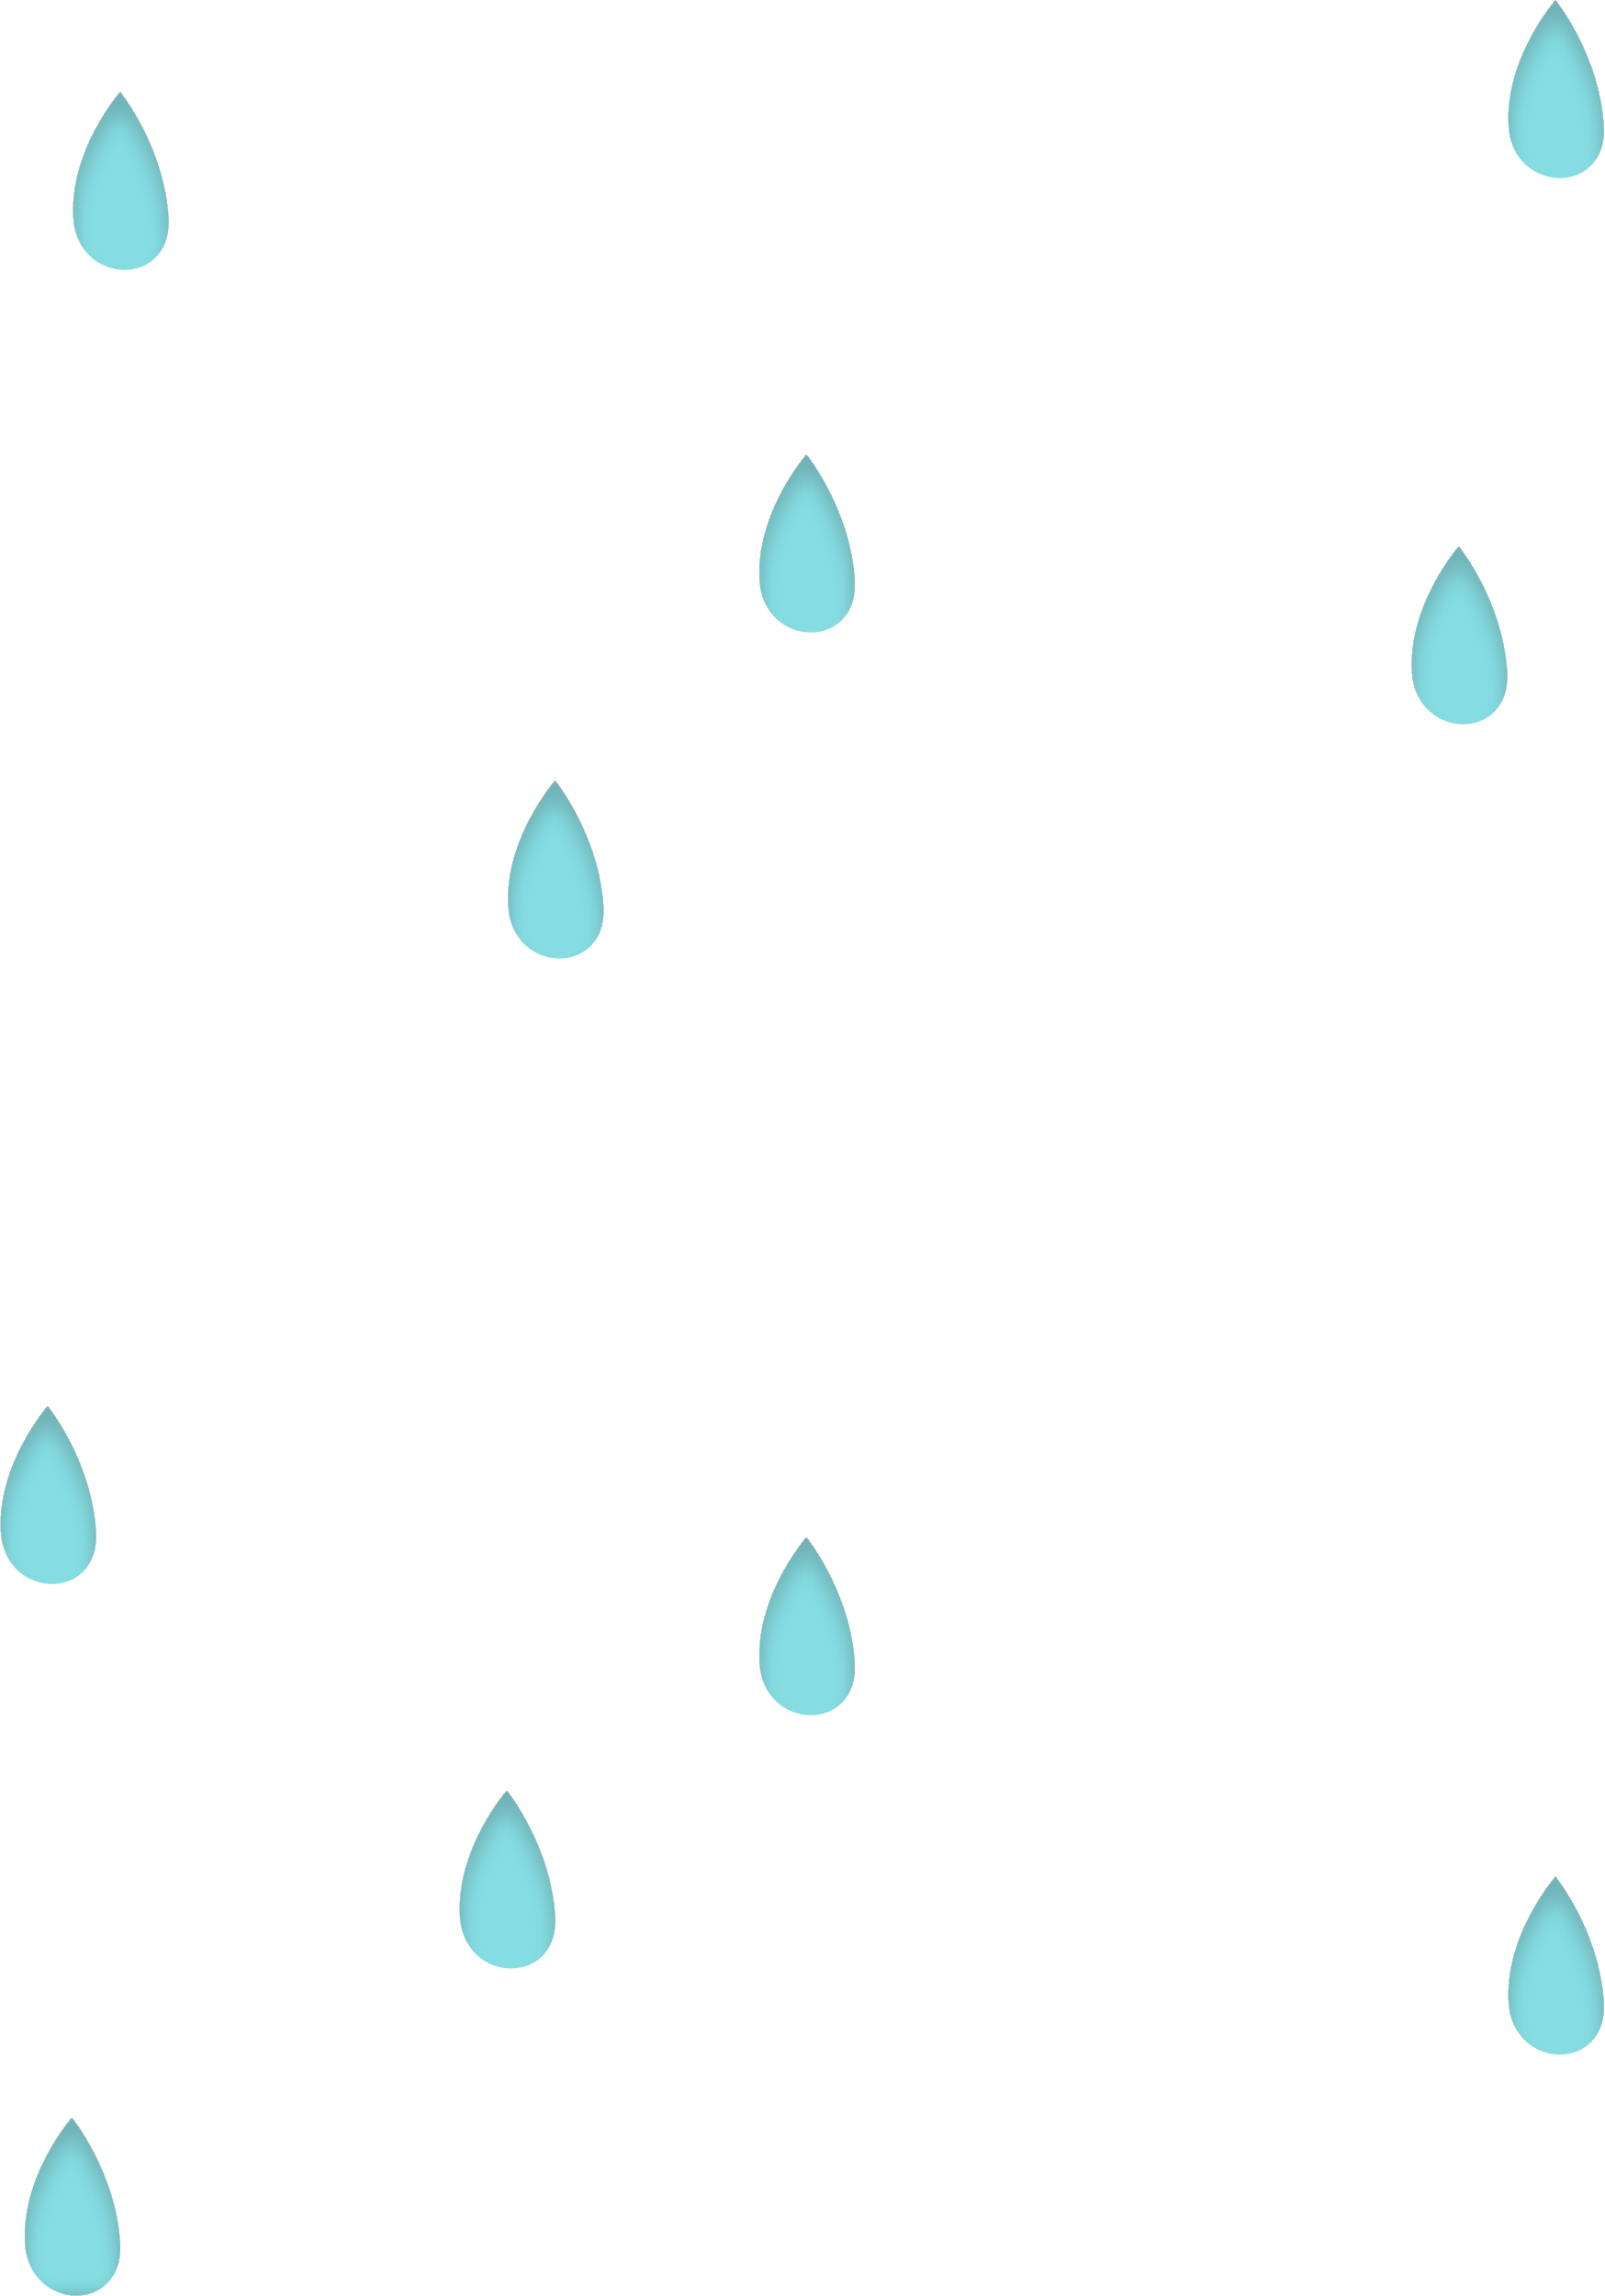
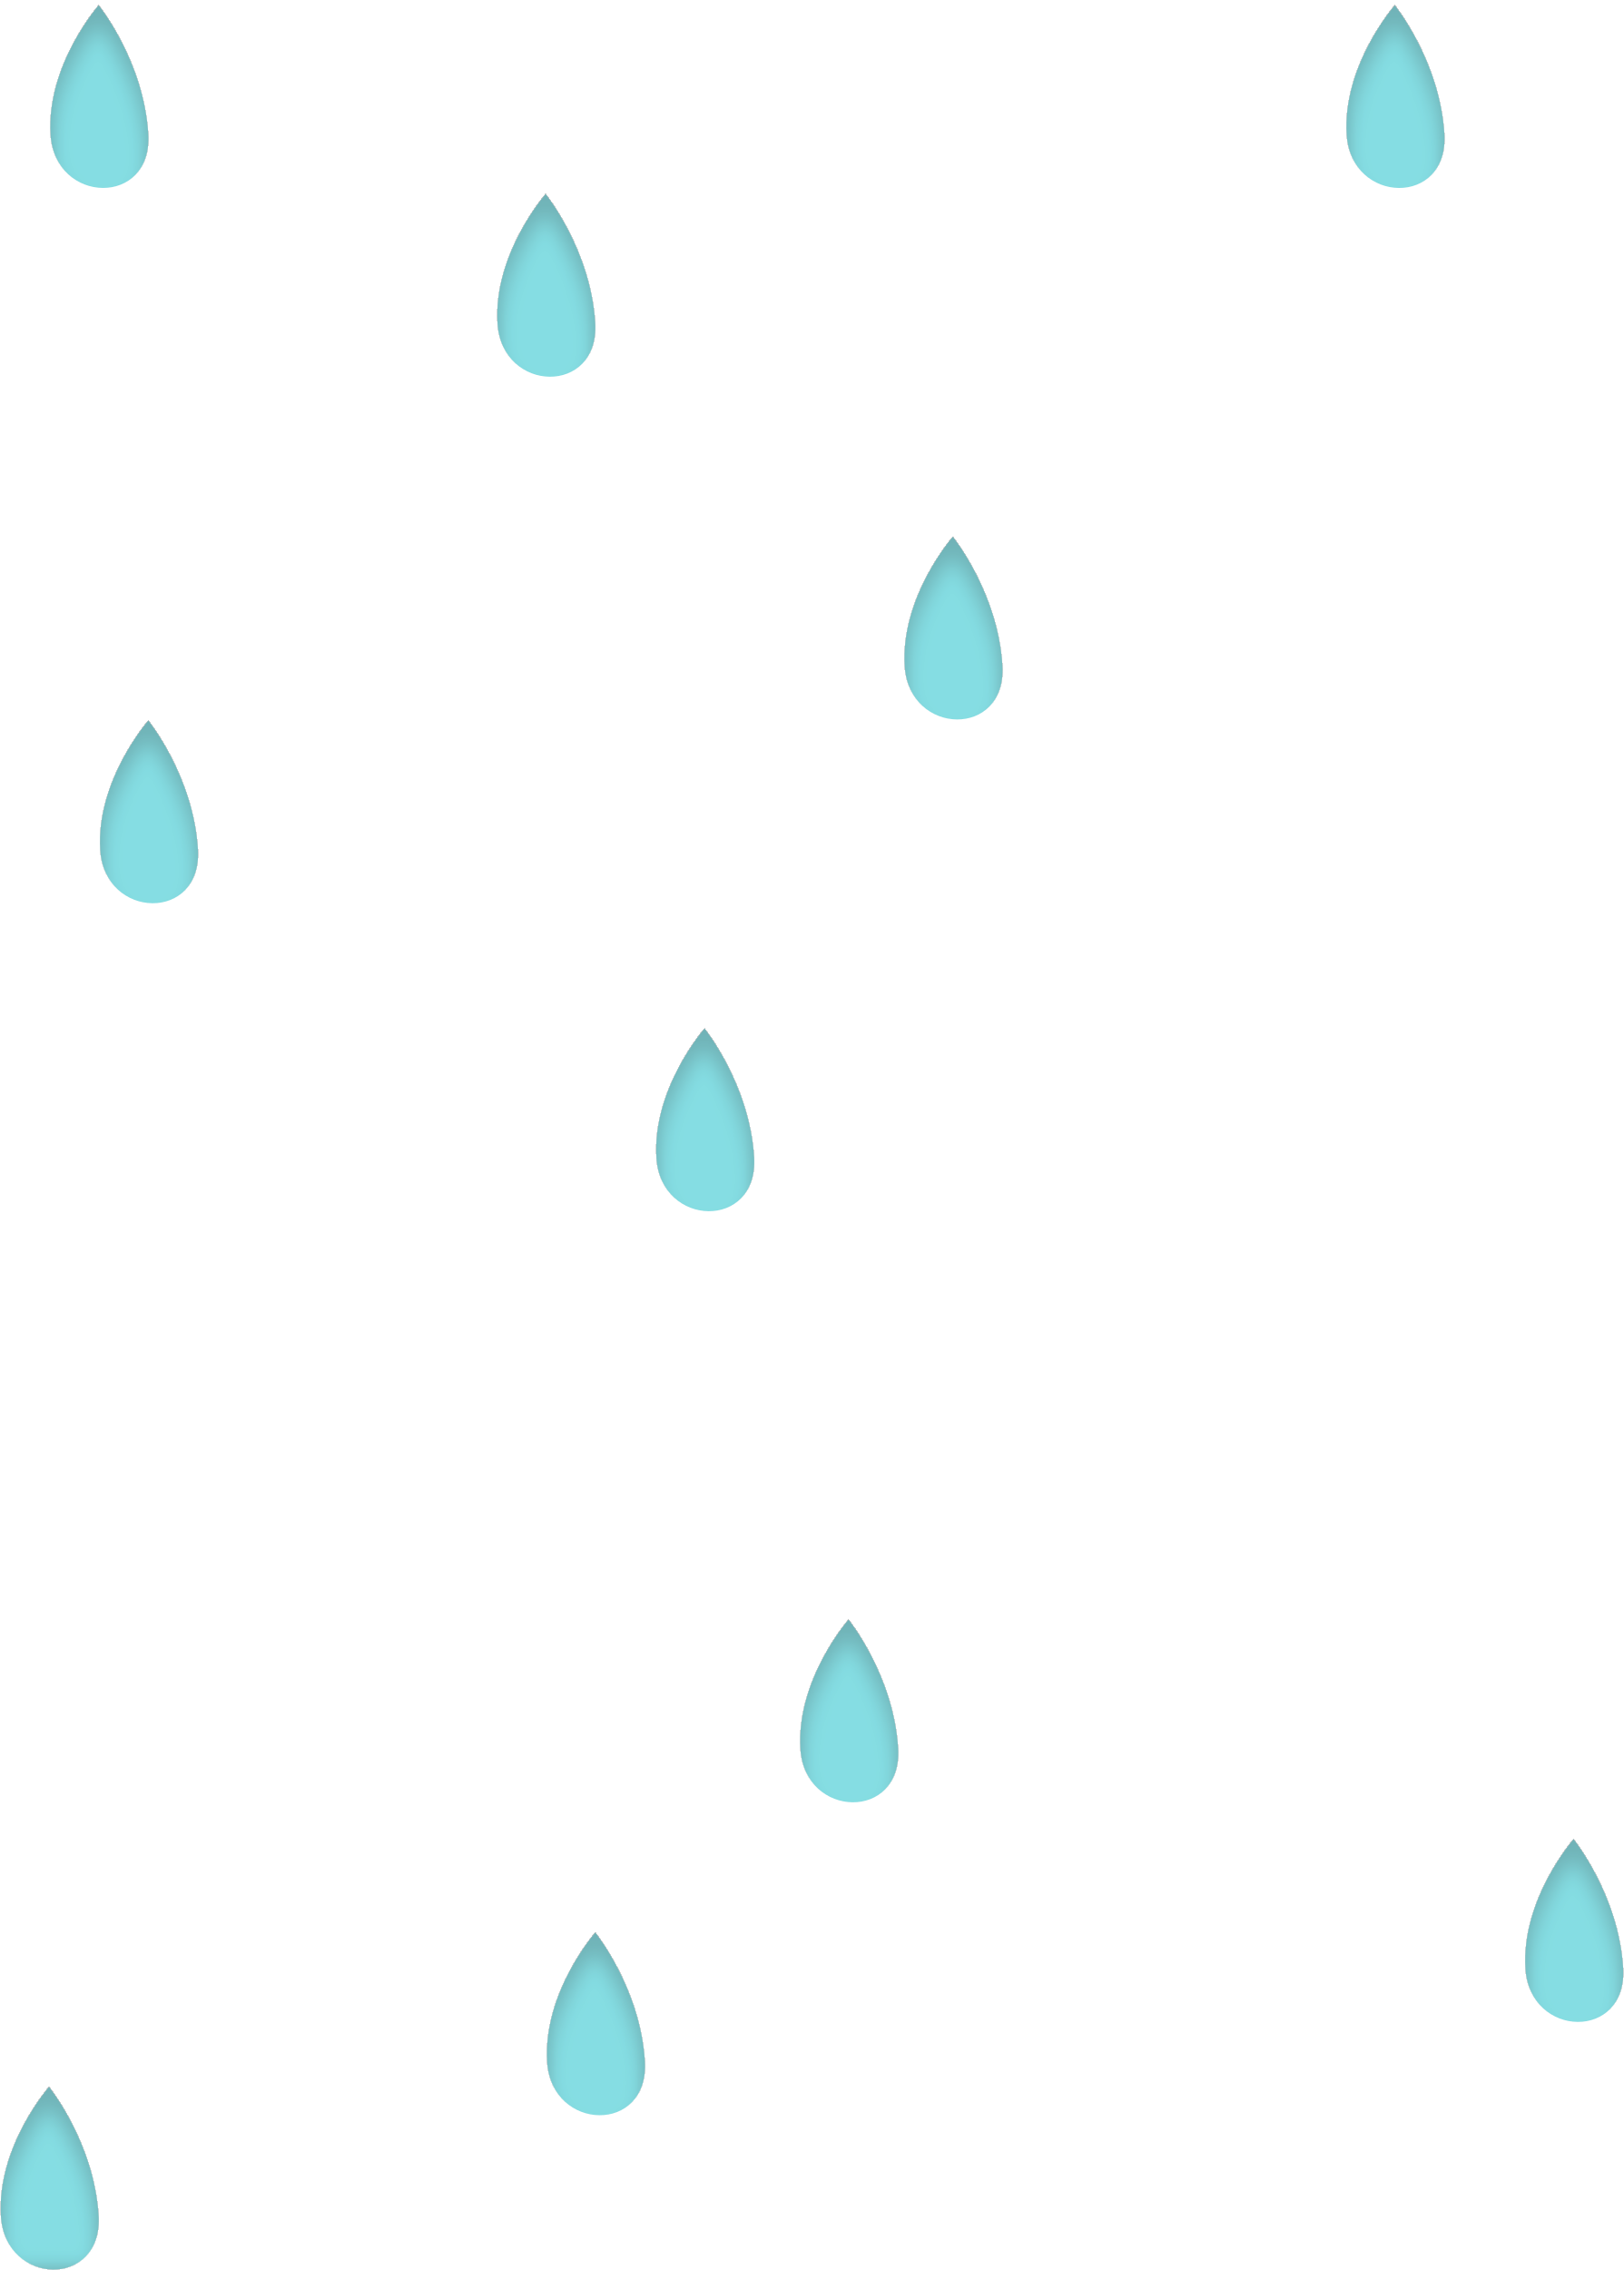
- <svg xmlns="http://www.w3.org/2000/svg" width="332" height="475" viewBox="0 0 332 475" fill="none">
+ <svg xmlns="http://www.w3.org/2000/svg" width="327" height="457" viewBox="0 0 327 457" fill="none">
  <g opacity="0.8" filter="url(#filter0_i)">
-     <path d="M24.873 19.075C24.873 19.075 33.956 30.275 34.852 44.979C35.748 59.683 16.072 59.172 15.192 45.138C14.312 31.104 24.873 19.075 24.873 19.075Z" fill="#66D5DC" />
+     <path d="M19.873 1.075C19.873 1.075 28.956 12.275 29.852 26.979C30.748 41.683 11.072 41.172 10.192 27.138C9.312 13.104 19.873 1.075 19.873 1.075Z" fill="#66D5DC" />
  </g>
  <g opacity="0.8" filter="url(#filter1_i)">
-     <path d="M14.873 438.153C14.873 438.153 23.956 449.353 24.852 464.057C25.748 478.761 6.072 478.25 5.192 464.216C4.312 450.182 14.873 438.153 14.873 438.153Z" fill="#66D5DC" />
+     <path d="M9.873 420.153C9.873 420.153 18.956 431.353 19.852 446.057C20.748 460.761 1.072 460.25 0.192 446.216C-0.688 432.182 9.873 420.153 9.873 420.153Z" fill="#66D5DC" />
  </g>
  <g opacity="0.8" filter="url(#filter2_i)">
-     <path d="M321.873 388.291C321.873 388.291 330.956 399.492 331.852 414.196C332.748 428.9 313.072 428.389 312.192 414.355C311.312 400.321 321.873 388.291 321.873 388.291Z" fill="#66D5DC" />
+     <path d="M316.873 370.291C316.873 370.291 325.956 381.492 326.852 396.196C327.748 410.9 308.072 410.389 307.192 396.355C306.312 382.321 316.873 370.291 316.873 370.291Z" fill="#66D5DC" />
  </g>
  <g opacity="0.8" filter="url(#filter3_i)">
-     <path d="M104.873 370.483C104.873 370.483 113.956 381.683 114.852 396.387C115.748 411.091 96.072 410.58 95.192 396.546C94.312 382.512 104.873 370.483 104.873 370.483Z" fill="#66D5DC" />
+     <path d="M119.873 389.079C119.873 389.079 128.956 400.28 129.852 414.984C130.748 429.688 111.072 429.177 110.192 415.143C109.312 401.109 119.873 389.079 119.873 389.079Z" fill="#66D5DC" />
  </g>
  <g opacity="0.8" filter="url(#filter4_i)">
-     <path d="M166.873 318.079C166.873 318.079 175.956 329.28 176.852 343.984C177.748 358.688 158.072 358.177 157.192 344.143C156.312 330.109 166.873 318.079 166.873 318.079Z" fill="#66D5DC" />
+     <path d="M170.873 326.079C170.873 326.079 179.956 337.28 180.852 351.984C181.748 366.688 162.072 366.177 161.192 352.143C160.312 338.109 170.873 326.079 170.873 326.079Z" fill="#66D5DC" />
  </g>
  <g opacity="0.8" filter="url(#filter5_i)">
-     <path d="M301.873 113.079C301.873 113.079 310.956 124.28 311.852 138.984C312.748 153.688 293.072 153.177 292.192 139.143C291.312 125.109 301.873 113.079 301.873 113.079Z" fill="#66D5DC" />
+     <path d="M141.873 207.079C141.873 207.079 150.956 218.28 151.852 232.984C152.748 247.688 133.072 247.177 132.192 233.143C131.312 219.109 141.873 207.079 141.873 207.079Z" fill="#66D5DC" />
  </g>
  <g opacity="0.8" filter="url(#filter6_i)">
-     <path d="M9.873 290.942C9.873 290.942 18.956 302.142 19.852 316.846C20.748 331.55 1.072 331.039 0.192 317.005C-0.688 302.971 9.873 290.942 9.873 290.942Z" fill="#66D5DC" />
+     <path d="M29.873 145.079C29.873 145.079 38.956 156.28 39.852 170.984C40.748 185.688 21.072 185.177 20.192 171.143C19.312 157.109 29.873 145.079 29.873 145.079Z" fill="#66D5DC" />
  </g>
  <g opacity="0.8" filter="url(#filter7_i)">
-     <path d="M114.873 161.537C114.873 161.537 123.956 172.738 124.852 187.442C125.748 202.146 106.072 201.635 105.192 187.601C104.312 173.567 114.873 161.537 114.873 161.537Z" fill="#66D5DC" />
+     <path d="M109.873 39.08C109.873 39.08 118.956 50.28 119.852 64.984C120.748 79.688 101.072 79.177 100.192 65.143C99.312 51.109 109.873 39.08 109.873 39.08Z" fill="#66D5DC" />
  </g>
  <g opacity="0.8" filter="url(#filter8_i)">
-     <path d="M321.873 0.079C321.873 0.079 330.956 11.28 331.852 25.984C332.748 40.688 313.072 40.177 312.192 26.143C311.312 12.109 321.873 0.079 321.873 0.079Z" fill="#66D5DC" />
+     <path d="M280.873 1.079C280.873 1.079 289.956 12.28 290.852 26.984C291.748 41.688 272.072 41.177 271.192 27.143C270.312 13.109 280.873 1.079 280.873 1.079Z" fill="#66D5DC" />
  </g>
  <g opacity="0.8" filter="url(#filter9_i)">
-     <path d="M166.873 94.079C166.873 94.079 175.956 105.28 176.852 119.984C177.748 134.688 158.072 134.177 157.192 120.143C156.312 106.109 166.873 94.079 166.873 94.079Z" fill="#66D5DC" />
+     <path d="M191.873 108.079C191.873 108.079 200.956 119.28 201.852 133.984C202.748 148.688 183.072 148.177 182.192 134.143C181.312 120.109 191.873 108.079 191.873 108.079Z" fill="#66D5DC" />
  </g>
  <defs>
-     <filter id="filter0_i" x="15.14" y="19.074" width="19.742" height="40.761" filterUnits="userSpaceOnUse" color-interpolation-filters="sRGB">
+     <filter id="filter0_i" x="10.14" y="1.074" width="19.742" height="40.761" filterUnits="userSpaceOnUse" color-interpolation-filters="sRGB">
      <feFlood flood-opacity="0" result="BackgroundImageFix" />
      <feBlend mode="normal" in="SourceGraphic" in2="BackgroundImageFix" result="shape" />
      <feColorMatrix in="SourceAlpha" type="matrix" values="0 0 0 0 0 0 0 0 0 0 0 0 0 0 0 0 0 0 127 0" result="hardAlpha" />
      <feOffset dy="4" />
      <feGaussianBlur stdDeviation="2" />
      <feComposite in2="hardAlpha" operator="arithmetic" k2="-1" k3="1" />
      <feColorMatrix type="matrix" values="0 0 0 0 0 0 0 0 0 0 0 0 0 0 0 0 0 0 0.25 0" />
      <feBlend mode="normal" in2="shape" result="effect1_innerShadow" />
    </filter>
-     <filter id="filter1_i" x="5.14" y="438.152" width="19.742" height="40.761" filterUnits="userSpaceOnUse" color-interpolation-filters="sRGB">
+     <filter id="filter1_i" x="0.14" y="420.152" width="19.742" height="40.761" filterUnits="userSpaceOnUse" color-interpolation-filters="sRGB">
      <feFlood flood-opacity="0" result="BackgroundImageFix" />
      <feBlend mode="normal" in="SourceGraphic" in2="BackgroundImageFix" result="shape" />
      <feColorMatrix in="SourceAlpha" type="matrix" values="0 0 0 0 0 0 0 0 0 0 0 0 0 0 0 0 0 0 127 0" result="hardAlpha" />
      <feOffset dy="4" />
      <feGaussianBlur stdDeviation="2" />
      <feComposite in2="hardAlpha" operator="arithmetic" k2="-1" k3="1" />
      <feColorMatrix type="matrix" values="0 0 0 0 0 0 0 0 0 0 0 0 0 0 0 0 0 0 0.25 0" />
      <feBlend mode="normal" in2="shape" result="effect1_innerShadow" />
    </filter>
-     <filter id="filter2_i" x="312.14" y="388.291" width="19.742" height="40.761" filterUnits="userSpaceOnUse" color-interpolation-filters="sRGB">
+     <filter id="filter2_i" x="307.14" y="370.291" width="19.742" height="40.761" filterUnits="userSpaceOnUse" color-interpolation-filters="sRGB">
      <feFlood flood-opacity="0" result="BackgroundImageFix" />
      <feBlend mode="normal" in="SourceGraphic" in2="BackgroundImageFix" result="shape" />
      <feColorMatrix in="SourceAlpha" type="matrix" values="0 0 0 0 0 0 0 0 0 0 0 0 0 0 0 0 0 0 127 0" result="hardAlpha" />
      <feOffset dy="4" />
      <feGaussianBlur stdDeviation="2" />
      <feComposite in2="hardAlpha" operator="arithmetic" k2="-1" k3="1" />
      <feColorMatrix type="matrix" values="0 0 0 0 0 0 0 0 0 0 0 0 0 0 0 0 0 0 0.25 0" />
      <feBlend mode="normal" in2="shape" result="effect1_innerShadow" />
    </filter>
-     <filter id="filter3_i" x="95.14" y="370.482" width="19.742" height="40.761" filterUnits="userSpaceOnUse" color-interpolation-filters="sRGB">
+     <filter id="filter3_i" x="110.14" y="389.079" width="19.742" height="40.761" filterUnits="userSpaceOnUse" color-interpolation-filters="sRGB">
      <feFlood flood-opacity="0" result="BackgroundImageFix" />
      <feBlend mode="normal" in="SourceGraphic" in2="BackgroundImageFix" result="shape" />
      <feColorMatrix in="SourceAlpha" type="matrix" values="0 0 0 0 0 0 0 0 0 0 0 0 0 0 0 0 0 0 127 0" result="hardAlpha" />
      <feOffset dy="4" />
      <feGaussianBlur stdDeviation="2" />
      <feComposite in2="hardAlpha" operator="arithmetic" k2="-1" k3="1" />
      <feColorMatrix type="matrix" values="0 0 0 0 0 0 0 0 0 0 0 0 0 0 0 0 0 0 0.25 0" />
      <feBlend mode="normal" in2="shape" result="effect1_innerShadow" />
    </filter>
-     <filter id="filter4_i" x="157.14" y="318.079" width="19.742" height="40.761" filterUnits="userSpaceOnUse" color-interpolation-filters="sRGB">
+     <filter id="filter4_i" x="161.14" y="326.079" width="19.742" height="40.761" filterUnits="userSpaceOnUse" color-interpolation-filters="sRGB">
      <feFlood flood-opacity="0" result="BackgroundImageFix" />
      <feBlend mode="normal" in="SourceGraphic" in2="BackgroundImageFix" result="shape" />
      <feColorMatrix in="SourceAlpha" type="matrix" values="0 0 0 0 0 0 0 0 0 0 0 0 0 0 0 0 0 0 127 0" result="hardAlpha" />
      <feOffset dy="4" />
      <feGaussianBlur stdDeviation="2" />
      <feComposite in2="hardAlpha" operator="arithmetic" k2="-1" k3="1" />
      <feColorMatrix type="matrix" values="0 0 0 0 0 0 0 0 0 0 0 0 0 0 0 0 0 0 0.25 0" />
      <feBlend mode="normal" in2="shape" result="effect1_innerShadow" />
    </filter>
-     <filter id="filter5_i" x="292.14" y="113.079" width="19.742" height="40.761" filterUnits="userSpaceOnUse" color-interpolation-filters="sRGB">
+     <filter id="filter5_i" x="132.14" y="207.079" width="19.742" height="40.761" filterUnits="userSpaceOnUse" color-interpolation-filters="sRGB">
      <feFlood flood-opacity="0" result="BackgroundImageFix" />
      <feBlend mode="normal" in="SourceGraphic" in2="BackgroundImageFix" result="shape" />
      <feColorMatrix in="SourceAlpha" type="matrix" values="0 0 0 0 0 0 0 0 0 0 0 0 0 0 0 0 0 0 127 0" result="hardAlpha" />
      <feOffset dy="4" />
      <feGaussianBlur stdDeviation="2" />
      <feComposite in2="hardAlpha" operator="arithmetic" k2="-1" k3="1" />
      <feColorMatrix type="matrix" values="0 0 0 0 0 0 0 0 0 0 0 0 0 0 0 0 0 0 0.25 0" />
      <feBlend mode="normal" in2="shape" result="effect1_innerShadow" />
    </filter>
-     <filter id="filter6_i" x="0.14" y="290.941" width="19.742" height="40.761" filterUnits="userSpaceOnUse" color-interpolation-filters="sRGB">
+     <filter id="filter6_i" x="20.14" y="145.079" width="19.742" height="40.761" filterUnits="userSpaceOnUse" color-interpolation-filters="sRGB">
      <feFlood flood-opacity="0" result="BackgroundImageFix" />
      <feBlend mode="normal" in="SourceGraphic" in2="BackgroundImageFix" result="shape" />
      <feColorMatrix in="SourceAlpha" type="matrix" values="0 0 0 0 0 0 0 0 0 0 0 0 0 0 0 0 0 0 127 0" result="hardAlpha" />
      <feOffset dy="4" />
      <feGaussianBlur stdDeviation="2" />
      <feComposite in2="hardAlpha" operator="arithmetic" k2="-1" k3="1" />
      <feColorMatrix type="matrix" values="0 0 0 0 0 0 0 0 0 0 0 0 0 0 0 0 0 0 0.25 0" />
      <feBlend mode="normal" in2="shape" result="effect1_innerShadow" />
    </filter>
-     <filter id="filter7_i" x="105.14" y="161.537" width="19.742" height="40.761" filterUnits="userSpaceOnUse" color-interpolation-filters="sRGB">
+     <filter id="filter7_i" x="100.14" y="39.079" width="19.742" height="40.761" filterUnits="userSpaceOnUse" color-interpolation-filters="sRGB">
      <feFlood flood-opacity="0" result="BackgroundImageFix" />
      <feBlend mode="normal" in="SourceGraphic" in2="BackgroundImageFix" result="shape" />
      <feColorMatrix in="SourceAlpha" type="matrix" values="0 0 0 0 0 0 0 0 0 0 0 0 0 0 0 0 0 0 127 0" result="hardAlpha" />
      <feOffset dy="4" />
      <feGaussianBlur stdDeviation="2" />
      <feComposite in2="hardAlpha" operator="arithmetic" k2="-1" k3="1" />
      <feColorMatrix type="matrix" values="0 0 0 0 0 0 0 0 0 0 0 0 0 0 0 0 0 0 0.25 0" />
      <feBlend mode="normal" in2="shape" result="effect1_innerShadow" />
    </filter>
-     <filter id="filter8_i" x="312.14" y="0.079" width="19.742" height="40.761" filterUnits="userSpaceOnUse" color-interpolation-filters="sRGB">
+     <filter id="filter8_i" x="271.14" y="1.079" width="19.742" height="40.761" filterUnits="userSpaceOnUse" color-interpolation-filters="sRGB">
      <feFlood flood-opacity="0" result="BackgroundImageFix" />
      <feBlend mode="normal" in="SourceGraphic" in2="BackgroundImageFix" result="shape" />
      <feColorMatrix in="SourceAlpha" type="matrix" values="0 0 0 0 0 0 0 0 0 0 0 0 0 0 0 0 0 0 127 0" result="hardAlpha" />
      <feOffset dy="4" />
      <feGaussianBlur stdDeviation="2" />
      <feComposite in2="hardAlpha" operator="arithmetic" k2="-1" k3="1" />
      <feColorMatrix type="matrix" values="0 0 0 0 0 0 0 0 0 0 0 0 0 0 0 0 0 0 0.25 0" />
      <feBlend mode="normal" in2="shape" result="effect1_innerShadow" />
    </filter>
-     <filter id="filter9_i" x="157.14" y="94.079" width="19.742" height="40.761" filterUnits="userSpaceOnUse" color-interpolation-filters="sRGB">
+     <filter id="filter9_i" x="182.14" y="108.079" width="19.742" height="40.761" filterUnits="userSpaceOnUse" color-interpolation-filters="sRGB">
      <feFlood flood-opacity="0" result="BackgroundImageFix" />
      <feBlend mode="normal" in="SourceGraphic" in2="BackgroundImageFix" result="shape" />
      <feColorMatrix in="SourceAlpha" type="matrix" values="0 0 0 0 0 0 0 0 0 0 0 0 0 0 0 0 0 0 127 0" result="hardAlpha" />
      <feOffset dy="4" />
      <feGaussianBlur stdDeviation="2" />
      <feComposite in2="hardAlpha" operator="arithmetic" k2="-1" k3="1" />
      <feColorMatrix type="matrix" values="0 0 0 0 0 0 0 0 0 0 0 0 0 0 0 0 0 0 0.25 0" />
      <feBlend mode="normal" in2="shape" result="effect1_innerShadow" />
    </filter>
  </defs>
</svg>
